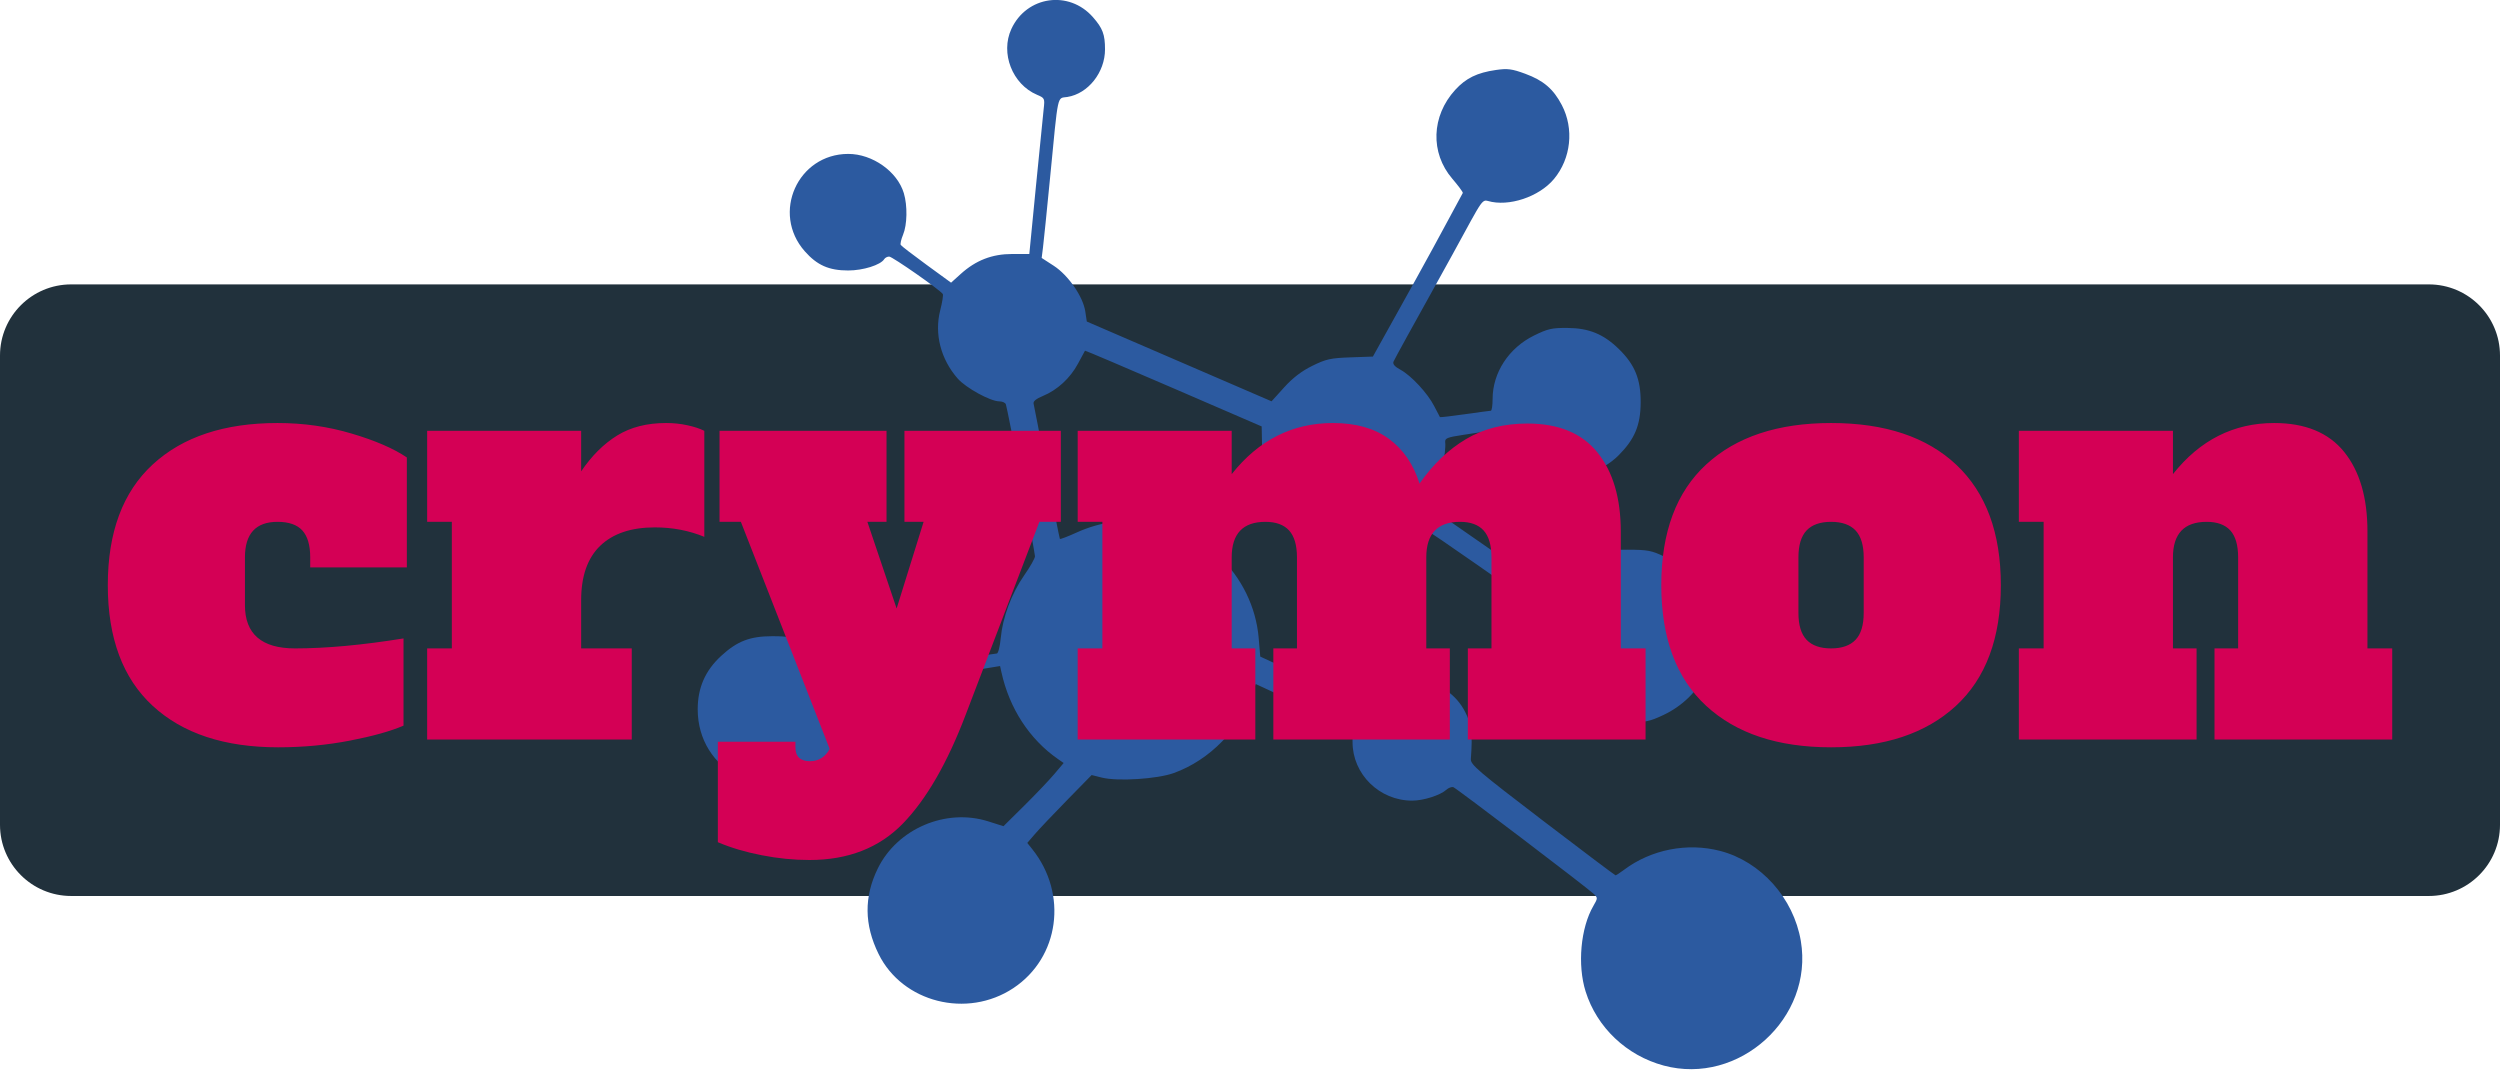
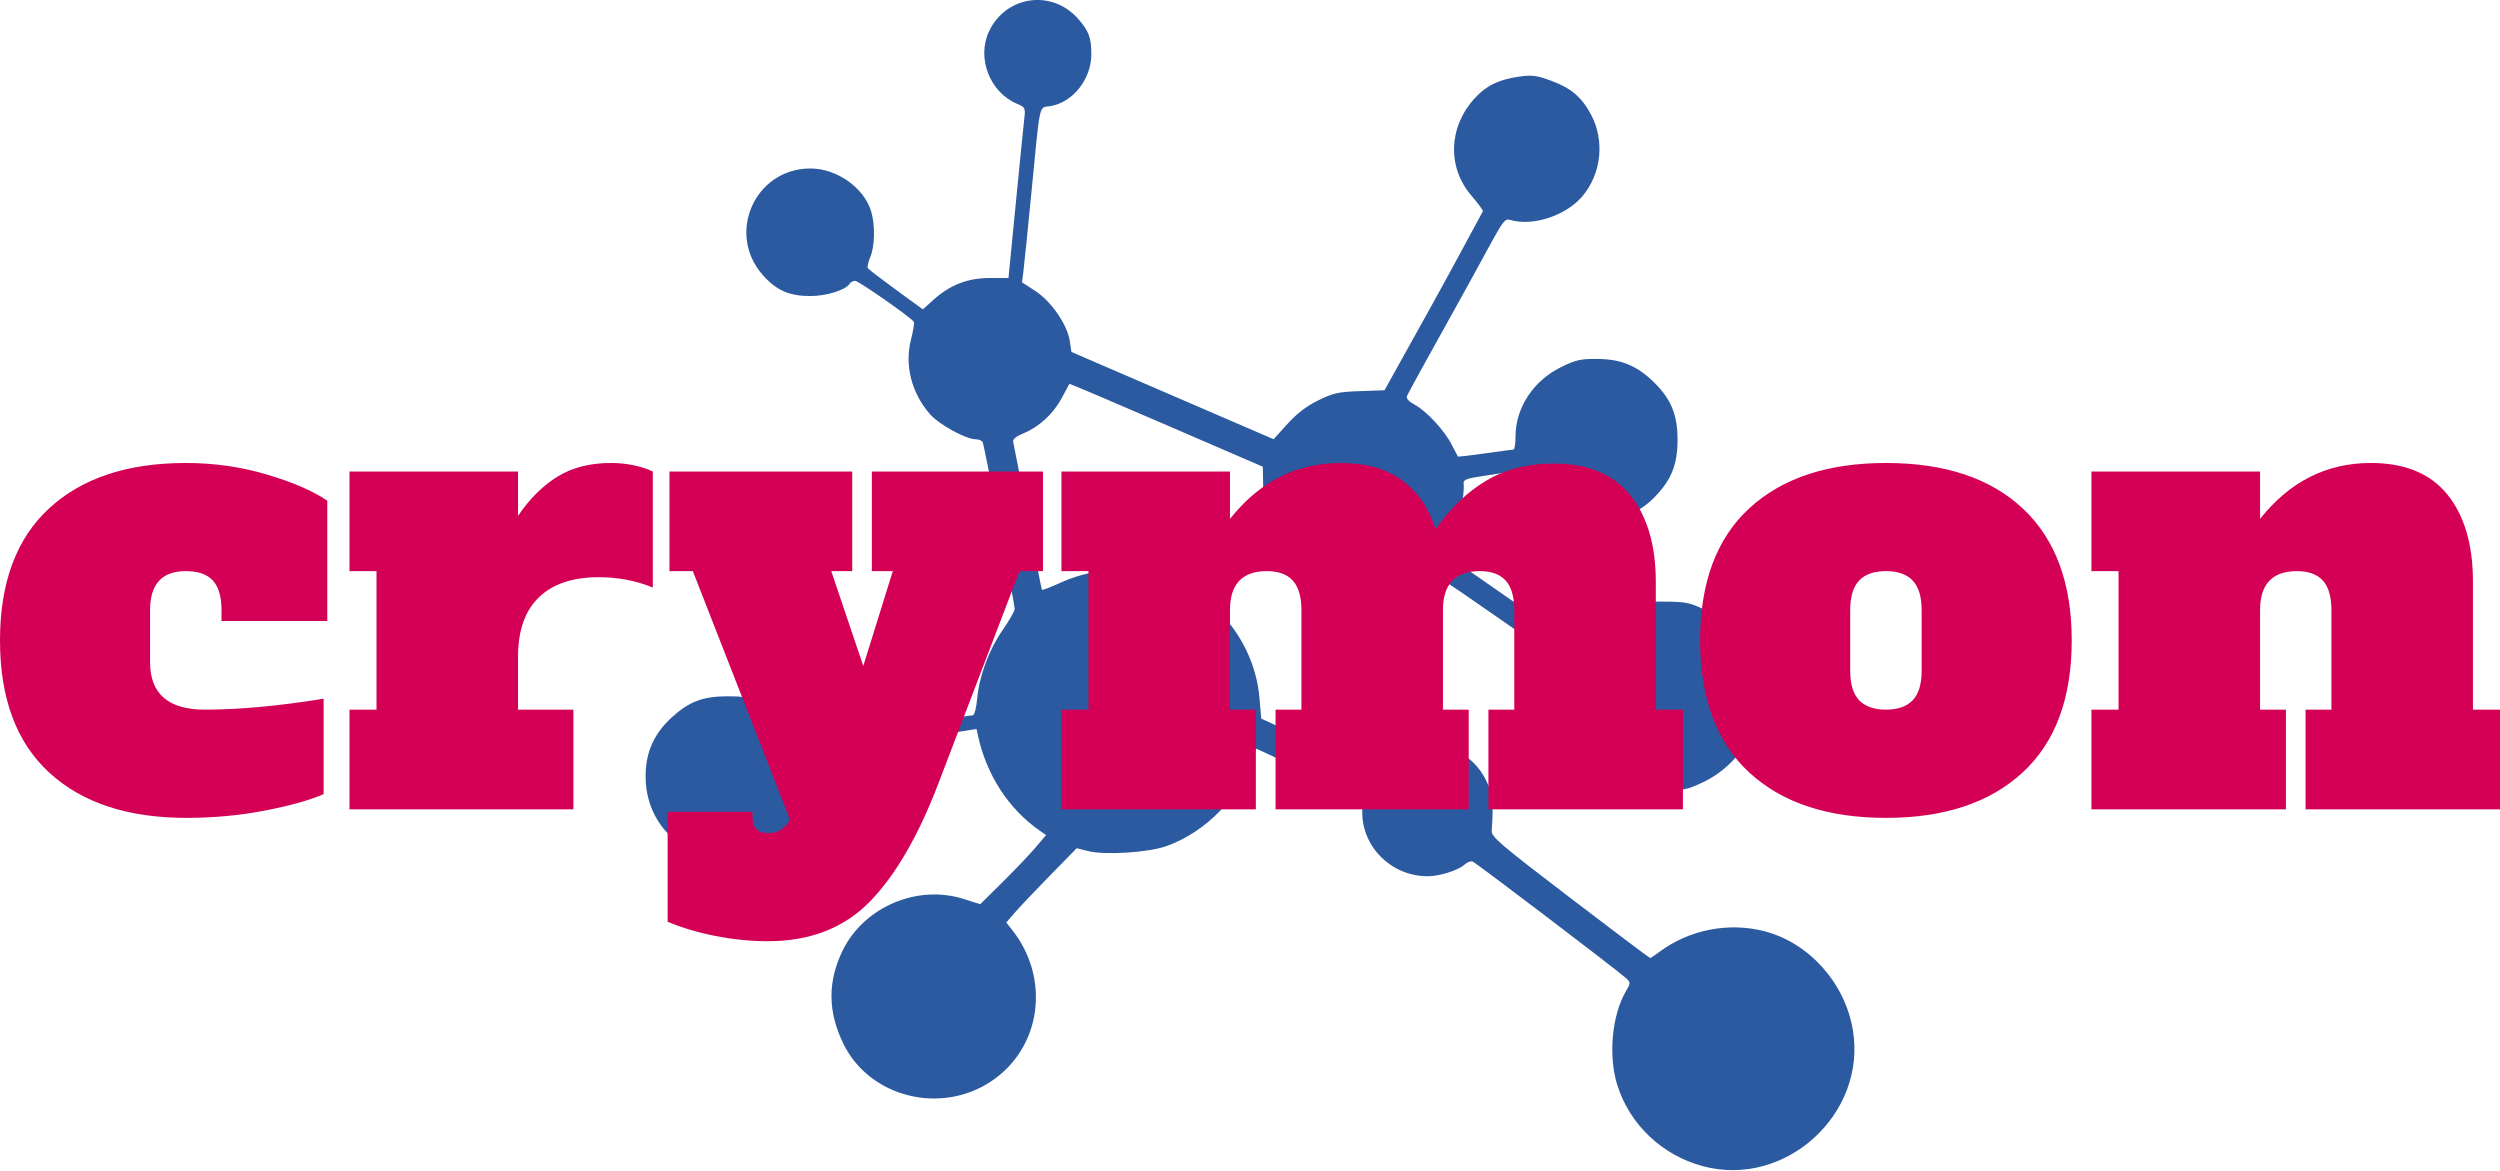
- <svg xmlns="http://www.w3.org/2000/svg" width="280.58" height="120" preserveAspectRatio="xMidYMid" version="1.1" viewBox="61.959 5.6 280.58 120">
+ <svg xmlns="http://www.w3.org/2000/svg" width="256.38" height="120" preserveAspectRatio="xMidYMid" version="1.1" viewBox="61.959 5.6 256.38 120">
  <defs>
    <filter id="editing-jagged-46-1" x="0" y="0" width="1" height="1">
      <feTurbulence baseFrequency="0" result="turb" seed="1" />
      <feDisplacementMap in="SourceGraphic" in2="turb" />
    </filter>
  </defs>
-   <rect x="61.959" y="37.518" width="280.58" height="68.64" ry="7.989" fill="#21313c" />
-   <path d="m248.68 125.19c-4.172-1.124-7.494-4.274-8.763-8.31-0.939-2.986-0.563-7.145 0.869-9.607 0.501-0.862 0.503-0.91 0.045-1.345-0.742-0.705-15.371-11.829-15.749-11.976-0.186-0.072-0.545 0.058-0.799 0.287-0.681 0.616-2.573 1.218-3.829 1.218-3.675 0-6.696-2.963-6.696-6.567v-1.485l-10.872-5.038-0.295 0.853c-1.449 4.185-4.837 7.671-8.879 9.135-1.867 0.677-6.327 0.961-8.095 0.516l-1.141-0.287-2.753 2.812c-1.514 1.547-3.139 3.261-3.612 3.81l-0.859 0.997 0.564 0.706c4.016 5.027 3.044 12.159-2.126 15.59-5.195 3.448-12.446 1.612-15.125-3.83-1.618-3.286-1.648-6.414-0.092-9.593 2.189-4.474 7.647-6.802 12.404-5.291l1.703 0.541 2.312-2.287c1.272-1.258 2.792-2.853 3.378-3.546l1.066-1.26-0.627-0.434c-3.208-2.225-5.471-5.7-6.362-9.774l-0.147-0.674-8.458 1.388c-4.652 0.763-8.546 1.391-8.655 1.394-0.108 0.004-0.197 0.87-0.197 1.925 0 1.067-0.185 2.462-0.417 3.143-0.54 1.584-2.444 3.689-4.14 4.578-1.159 0.607-1.654 0.702-3.697 0.706-1.972 4e-3 -2.57-0.099-3.648-0.63-2.962-1.458-4.715-4.285-4.724-7.621-7e-3 -2.433 0.838-4.367 2.633-6.021 1.797-1.656 3.236-2.21 5.74-2.21 1.787 2.25e-4 2.321 0.112 3.617 0.759 1.531 0.764 3.103 2.241 3.641 3.421 0.209 0.458 0.443 0.602 0.84 0.512 0.82-0.185 16.766-2.749 17.094-2.749 0.156 0 0.353-0.758 0.441-1.7 0.222-2.378 1.214-5.039 2.636-7.074 0.666-0.953 1.211-1.915 1.211-2.137 0-0.465-3.085-16.569-3.269-17.063-0.067-0.18-0.401-0.328-0.743-0.328-0.989 0-3.74-1.508-4.659-2.555-1.905-2.17-2.639-5.026-1.966-7.653 0.23-0.898 0.362-1.724 0.292-1.836-0.27-0.437-5.663-4.204-6.019-4.204-0.207 0-0.458 0.13-0.556 0.289-0.404 0.654-2.369 1.272-4.045 1.272-2.162 0-3.493-0.59-4.878-2.163-3.759-4.27-0.794-10.907 4.878-10.92 2.717-6e-3 5.516 1.97 6.247 4.41 0.42 1.403 0.38 3.54-0.087 4.659-0.215 0.515-0.332 1.032-0.26 1.149 0.072 0.117 1.373 1.117 2.889 2.223l2.758 2.01 1.074-0.97c1.707-1.542 3.527-2.249 5.788-2.249h1.92l0.735-7.519c0.404-4.136 0.798-8.071 0.876-8.746 0.137-1.194 0.117-1.237-0.745-1.603-2.774-1.178-4.136-4.674-2.879-7.39 1.713-3.7 6.463-4.386 9.153-1.322 1.097 1.249 1.356 1.941 1.356 3.615 0 2.578-1.891 4.969-4.226 5.342-1.175 0.188-0.995-0.647-1.934 9.005-0.357 3.675-0.717 7.218-0.799 7.872l-0.15 1.19 1.358 0.88c1.63 1.056 3.287 3.456 3.537 5.123l0.17 1.135 20.735 8.952 1.411-1.56c0.971-1.073 1.957-1.828 3.16-2.421 1.542-0.76 2.048-0.872 4.276-0.951l2.527-0.089 4.817-8.666c2.649-4.767 5.205-9.612 5.27-9.691 0.064-0.079-0.627-0.964-1.179-1.608-2.491-2.905-2.351-7.037 0.337-9.974 1.2-1.311 2.449-1.92 4.564-2.226 1.304-0.189 1.79-0.126 3.29 0.425 2.047 0.753 3.164 1.71 4.108 3.521 1.385 2.657 1.031 5.985-0.882 8.287-1.672 2.012-5.103 3.152-7.424 2.467-0.802-0.237-0.769 0.296-5.583 8.93-2.672 4.792-4.926 8.892-5.009 9.11-0.103 0.268 0.149 0.559 0.775 0.896 1.216 0.655 3.078 2.664 3.806 4.108 0.319 0.633 0.605 1.18 0.635 1.216 0.03 0.036 1.283-0.109 2.785-0.323 1.502-0.213 2.818-0.39 2.927-0.393 0.108-0.003 0.197-0.593 0.197-1.312 0-2.956 1.811-5.732 4.654-7.131 1.53-0.753 2.011-0.863 3.727-0.85 2.448 0.018 4.085 0.693 5.821 2.397 1.773 1.741 2.431 3.369 2.417 5.973-0.015 2.546-0.668 4.111-2.475 5.924-3.762 3.775-10.701 2.764-13.115-1.912-0.451-0.874-0.581-0.954-1.354-0.835-0.47 0.072-1.798 0.275-2.951 0.45-1.837 0.279-2.09 0.382-2.043 0.835 0.124 1.189-0.519 3.951-1.262 5.423-0.438 0.869-0.7 1.667-0.581 1.775 0.246 0.223 12.88 8.976 13.388 9.275 0.213 0.126 0.802-0.321 1.658-1.257 0.874-0.957 1.923-1.745 3.071-2.31 1.606-0.79 1.94-0.857 4.238-0.849 2.205 0.008 2.676 0.097 4.061 0.768 1.99 0.963 3.754 2.724 4.738 4.729 0.696 1.419 0.77 1.82 0.77 4.189-5e-5 2.341-0.079 2.78-0.736 4.119-1.014 2.065-2.726 3.742-4.84 4.74-1.564 0.738-2.013 0.83-3.99 0.816-3.115-0.023-4.865-0.736-6.967-2.837-1.165-1.165-1.756-2.019-2.193-3.168-0.589-1.548-0.822-4.053-0.535-5.759 0.128-0.761-0.05-0.905-7.179-5.87-6.725-4.683-7.354-5.062-7.862-4.745-4.762 2.977-10.089 2.469-13.611-1.296-1.99-2.127-2.653-3.82-2.715-6.932l-0.051-2.589-9.896-4.278c-5.443-2.353-9.912-4.254-9.932-4.224-0.02 0.03-0.374 0.686-0.788 1.458-0.872 1.628-2.318 2.958-3.942 3.628-0.762 0.314-1.108 0.602-1.039 0.864 0.057 0.216 0.727 3.695 1.488 7.731 0.761 4.036 1.418 7.385 1.461 7.443 0.043 0.058 0.875-0.258 1.849-0.702 5.406-2.465 11.561-1.48 15.895 2.543 2.633 2.444 4.273 5.78 4.57 9.296l0.175 2.071 11.526 5.337 0.753-0.753c3.202-3.202 8.684-2.366 10.723 1.636 0.724 1.421 0.842 2.406 0.633 5.275-0.046 0.628 0.78 1.335 8.038 6.879 4.449 3.398 8.142 6.179 8.207 6.179 0.065 0 0.493-0.281 0.952-0.625 3.04-2.279 7.104-3.076 10.788-2.116 4.567 1.19 8.236 5.287 9.049 10.105 1.457 8.639-6.936 16.261-15.396 13.983z" fill="#2c5aa0" stroke-width=".262" />
-   <path transform="matrix(.98598 0 0 .97366 27.514 12.835)" d="m66.596 78.71q-9.15 0-14.27-4.77t-5.12-13.92 5.12-13.92 14.2-4.77q4.42 0 8.45 1.22 4.03 1.21 6.27 2.75v12.67h-11v-1.15q0-2.11-0.9-3.11-0.9-0.99-2.82-0.99-3.71 0-3.71 4.1v5.5q0 4.99 5.7 4.99 5.31 0 12.35-1.15v10.05q-2.18 0.96-6.11 1.73-3.94 0.77-8.16 0.77zm44.16-37.38q1.28 0 2.43 0.26 1.15 0.25 1.92 0.64v12.22q-2.62-1.09-5.63-1.09-4.03 0-6.21 2.11-2.18 2.12-2.18 6.28v5.56h5.76v10.5h-23.29v-10.5h2.81v-14.59h-2.81v-10.49h17.53v4.67q1.8-2.69 4.1-4.13t5.57-1.44zm27.13 0.9h17.8v10.49h-2.44l-8.38 22.21q-3.14 8.38-7.17 12.58-4.03 4.19-10.62 4.19-2.69 0-5.44-0.55-2.75-0.54-4.99-1.5v-11.58h8.83v0.64q0 1.6 1.66 1.6 1.47 0 2.24-1.41l-10.11-26.18h-2.43v-10.49h19.01v10.49h-2.18l3.33 9.99 3.07-9.99h-2.18zm81.54 25.08h2.82v10.5h-20.23v-10.5h2.69v-10.49q0-2.11-0.9-3.11-0.89-0.99-2.68-0.99-3.84 0-3.84 4.1v10.49h2.68v10.5h-20.09v-10.5h2.69v-10.49q0-2.11-0.9-3.11-0.9-0.99-2.69-0.99-3.84 0-3.84 4.1v10.49h2.69v10.5h-20.22v-10.5h2.81v-14.59h-2.81v-10.49h17.53v4.99q4.61-5.89 11.52-5.89 3.91 0 6.37 1.82 2.46 1.83 3.49 5.16 2.3-3.33 5.28-5.12 2.97-1.8 7.01-1.8 5.31 0 7.96 3.33 2.66 3.33 2.66 9.15zm23.94 11.4q-9.09 0-14.21-4.77t-5.12-13.92 5.12-13.92 14.21-4.77q9.21 0 14.27 4.83 5.05 4.83 5.05 13.86 0 9.15-5.12 13.92t-14.2 4.77zm0-11.4q1.85 0 2.78-0.99t0.93-3.1v-6.4q0-2.11-0.93-3.11-0.93-0.99-2.78-0.99-1.86 0-2.79 0.99-0.93 1-0.93 3.11v6.4q0 2.11 0.93 3.1t2.79 0.99zm61.05 0h2.82v10.5h-20.23v-10.5h2.69v-10.49q0-2.11-0.89-3.11-0.9-0.99-2.69-0.99-3.84 0-3.84 4.1v10.49h2.69v10.5h-20.23v-10.5h2.82v-14.59h-2.82v-10.49h17.54v4.99q4.61-5.89 11.52-5.89 5.31 0 7.97 3.33 2.65 3.33 2.65 9.15z" fill="#d40055" filter="url(#editing-jagged-46-1)" />
+   <g transform="translate(-12.099 .0034071)">
+     <path d="m248.68 125.19c-4.172-1.124-7.494-4.274-8.763-8.31-0.939-2.986-0.563-7.145 0.869-9.607 0.501-0.862 0.503-0.91 0.045-1.345-0.742-0.705-15.371-11.829-15.749-11.976-0.186-0.072-0.545 0.058-0.799 0.287-0.681 0.616-2.573 1.218-3.829 1.218-3.675 0-6.696-2.963-6.696-6.567v-1.485l-10.872-5.038-0.295 0.853c-1.449 4.185-4.837 7.671-8.879 9.135-1.867 0.677-6.327 0.961-8.095 0.516l-1.141-0.287-2.753 2.812c-1.514 1.547-3.139 3.261-3.612 3.81l-0.859 0.997 0.564 0.706c4.016 5.027 3.044 12.159-2.126 15.59-5.195 3.448-12.446 1.612-15.125-3.83-1.618-3.286-1.648-6.414-0.092-9.593 2.189-4.474 7.647-6.802 12.404-5.291l1.703 0.541 2.312-2.287c1.272-1.258 2.792-2.853 3.378-3.546l1.066-1.26-0.627-0.434c-3.208-2.225-5.471-5.7-6.362-9.774l-0.147-0.674-8.458 1.388c-4.652 0.763-8.546 1.391-8.655 1.394-0.108 0.004-0.197 0.87-0.197 1.925 0 1.067-0.185 2.462-0.417 3.143-0.54 1.584-2.444 3.689-4.14 4.578-1.159 0.607-1.654 0.702-3.697 0.706-1.972 4e-3 -2.57-0.099-3.648-0.63-2.962-1.458-4.715-4.285-4.724-7.621-7e-3 -2.433 0.838-4.367 2.633-6.021 1.797-1.656 3.236-2.21 5.74-2.21 1.787 2.25e-4 2.321 0.112 3.617 0.759 1.531 0.764 3.103 2.241 3.641 3.421 0.209 0.458 0.443 0.602 0.84 0.512 0.82-0.185 16.766-2.749 17.094-2.749 0.156 0 0.353-0.758 0.441-1.7 0.222-2.378 1.214-5.039 2.636-7.074 0.666-0.953 1.211-1.915 1.211-2.137 0-0.465-3.085-16.569-3.269-17.063-0.067-0.18-0.401-0.328-0.743-0.328-0.989 0-3.74-1.508-4.659-2.555-1.905-2.17-2.639-5.026-1.966-7.653 0.23-0.898 0.362-1.724 0.292-1.836-0.27-0.437-5.663-4.204-6.019-4.204-0.207 0-0.458 0.13-0.556 0.289-0.404 0.654-2.369 1.272-4.045 1.272-2.162 0-3.493-0.59-4.878-2.163-3.759-4.27-0.794-10.907 4.878-10.92 2.717-6e-3 5.516 1.97 6.247 4.41 0.42 1.403 0.38 3.54-0.087 4.659-0.215 0.515-0.332 1.032-0.26 1.149 0.072 0.117 1.373 1.117 2.889 2.223l2.758 2.01 1.074-0.97c1.707-1.542 3.527-2.249 5.788-2.249h1.92l0.735-7.519c0.404-4.136 0.798-8.071 0.876-8.746 0.137-1.194 0.117-1.237-0.745-1.603-2.774-1.178-4.136-4.674-2.879-7.39 1.713-3.7 6.463-4.386 9.153-1.322 1.097 1.249 1.356 1.941 1.356 3.615 0 2.578-1.891 4.969-4.226 5.342-1.175 0.188-0.995-0.647-1.934 9.005-0.357 3.675-0.717 7.218-0.799 7.872l-0.15 1.19 1.358 0.88c1.63 1.056 3.287 3.456 3.537 5.123l0.17 1.135 20.735 8.952 1.411-1.56c0.971-1.073 1.957-1.828 3.16-2.421 1.542-0.76 2.048-0.872 4.276-0.951l2.527-0.089 4.817-8.666c2.649-4.767 5.205-9.612 5.27-9.691 0.064-0.079-0.627-0.964-1.179-1.608-2.491-2.905-2.351-7.037 0.337-9.974 1.2-1.311 2.449-1.92 4.564-2.226 1.304-0.189 1.79-0.126 3.29 0.425 2.047 0.753 3.164 1.71 4.108 3.521 1.385 2.657 1.031 5.985-0.882 8.287-1.672 2.012-5.103 3.152-7.424 2.467-0.802-0.237-0.769 0.296-5.583 8.93-2.672 4.792-4.926 8.892-5.009 9.11-0.103 0.268 0.149 0.559 0.775 0.896 1.216 0.655 3.078 2.664 3.806 4.108 0.319 0.633 0.605 1.18 0.635 1.216 0.03 0.036 1.283-0.109 2.785-0.323 1.502-0.213 2.818-0.39 2.927-0.393 0.108-0.003 0.197-0.593 0.197-1.312 0-2.956 1.811-5.732 4.654-7.131 1.53-0.753 2.011-0.863 3.727-0.85 2.448 0.018 4.085 0.693 5.821 2.397 1.773 1.741 2.431 3.369 2.417 5.973-0.015 2.546-0.668 4.111-2.475 5.924-3.762 3.775-10.701 2.764-13.115-1.912-0.451-0.874-0.581-0.954-1.354-0.835-0.47 0.072-1.798 0.275-2.951 0.45-1.837 0.279-2.09 0.382-2.043 0.835 0.124 1.189-0.519 3.951-1.262 5.423-0.438 0.869-0.7 1.667-0.581 1.775 0.246 0.223 12.88 8.976 13.388 9.275 0.213 0.126 0.802-0.321 1.658-1.257 0.874-0.957 1.923-1.745 3.071-2.31 1.606-0.79 1.94-0.857 4.238-0.849 2.205 0.008 2.676 0.097 4.061 0.768 1.99 0.963 3.754 2.724 4.738 4.729 0.696 1.419 0.77 1.82 0.77 4.189-5e-5 2.341-0.079 2.78-0.736 4.119-1.014 2.065-2.726 3.742-4.84 4.74-1.564 0.738-2.013 0.83-3.99 0.816-3.115-0.023-4.865-0.736-6.967-2.837-1.165-1.165-1.756-2.019-2.193-3.168-0.589-1.548-0.822-4.053-0.535-5.759 0.128-0.761-0.05-0.905-7.179-5.87-6.725-4.683-7.354-5.062-7.862-4.745-4.762 2.977-10.089 2.469-13.611-1.296-1.99-2.127-2.653-3.82-2.715-6.932l-0.051-2.589-9.896-4.278c-5.443-2.353-9.912-4.254-9.932-4.224-0.02 0.03-0.374 0.686-0.788 1.458-0.872 1.628-2.318 2.958-3.942 3.628-0.762 0.314-1.108 0.602-1.039 0.864 0.057 0.216 0.727 3.695 1.488 7.731 0.761 4.036 1.418 7.385 1.461 7.443 0.043 0.058 0.875-0.258 1.849-0.702 5.406-2.465 11.561-1.48 15.895 2.543 2.633 2.444 4.273 5.78 4.57 9.296l0.175 2.071 11.526 5.337 0.753-0.753c3.202-3.202 8.684-2.366 10.723 1.636 0.724 1.421 0.842 2.406 0.633 5.275-0.046 0.628 0.78 1.335 8.038 6.879 4.449 3.398 8.142 6.179 8.207 6.179 0.065 0 0.493-0.281 0.952-0.625 3.04-2.279 7.104-3.076 10.788-2.116 4.567 1.19 8.236 5.287 9.049 10.105 1.457 8.639-6.936 16.261-15.396 13.983z" fill="#2c5aa0" stroke-width=".262" />
+     <path transform="matrix(.98598 0 0 .97366 27.514 12.835)" d="m66.596 78.71q-9.15 0-14.27-4.77t-5.12-13.92 5.12-13.92 14.2-4.77q4.42 0 8.45 1.22 4.03 1.21 6.27 2.75v12.67h-11v-1.15q0-2.11-0.9-3.11-0.9-0.99-2.82-0.99-3.71 0-3.71 4.1v5.5q0 4.99 5.7 4.99 5.31 0 12.35-1.15v10.05q-2.18 0.96-6.11 1.73-3.94 0.77-8.16 0.77zm44.16-37.38q1.28 0 2.43 0.26 1.15 0.25 1.92 0.64v12.22q-2.62-1.09-5.63-1.09-4.03 0-6.21 2.11-2.18 2.12-2.18 6.28v5.56h5.76v10.5h-23.29v-10.5h2.81v-14.59h-2.81v-10.49h17.53v4.67q1.8-2.69 4.1-4.13t5.57-1.44zm27.13 0.9h17.8v10.49h-2.44l-8.38 22.21q-3.14 8.38-7.17 12.58-4.03 4.19-10.62 4.19-2.69 0-5.44-0.55-2.75-0.54-4.99-1.5v-11.58h8.83v0.64q0 1.6 1.66 1.6 1.47 0 2.24-1.41l-10.11-26.18h-2.43v-10.49h19.01v10.49h-2.18l3.33 9.99 3.07-9.99h-2.18zm81.54 25.08h2.82v10.5h-20.23v-10.5h2.69v-10.49q0-2.11-0.9-3.11-0.89-0.99-2.68-0.99-3.84 0-3.84 4.1v10.49h2.68v10.5h-20.09v-10.5h2.69v-10.49q0-2.11-0.9-3.11-0.9-0.99-2.69-0.99-3.84 0-3.84 4.1v10.49h2.69v10.5h-20.22v-10.5h2.81v-14.59h-2.81v-10.49h17.53v4.99q4.61-5.89 11.52-5.89 3.91 0 6.37 1.82 2.46 1.83 3.49 5.16 2.3-3.33 5.28-5.12 2.97-1.8 7.01-1.8 5.31 0 7.96 3.33 2.66 3.33 2.66 9.15zm23.94 11.4q-9.09 0-14.21-4.77t-5.12-13.92 5.12-13.92 14.21-4.77q9.21 0 14.27 4.83 5.05 4.83 5.05 13.86 0 9.15-5.12 13.92t-14.2 4.77zm0-11.4q1.85 0 2.78-0.99t0.93-3.1v-6.4q0-2.11-0.93-3.11-0.93-0.99-2.78-0.99-1.86 0-2.79 0.99-0.93 1-0.93 3.11v6.4q0 2.11 0.93 3.1t2.79 0.99zm61.05 0h2.82v10.5h-20.23v-10.5h2.69v-10.49q0-2.11-0.89-3.11-0.9-0.99-2.69-0.99-3.84 0-3.84 4.1v10.49h2.69v10.5h-20.23v-10.5h2.82v-14.59h-2.82v-10.49h17.54v4.99q4.61-5.89 11.52-5.89 5.31 0 7.97 3.33 2.65 3.33 2.65 9.15z" fill="#d40055" filter="url(#editing-jagged-46-1)" />
+   </g>
</svg>
